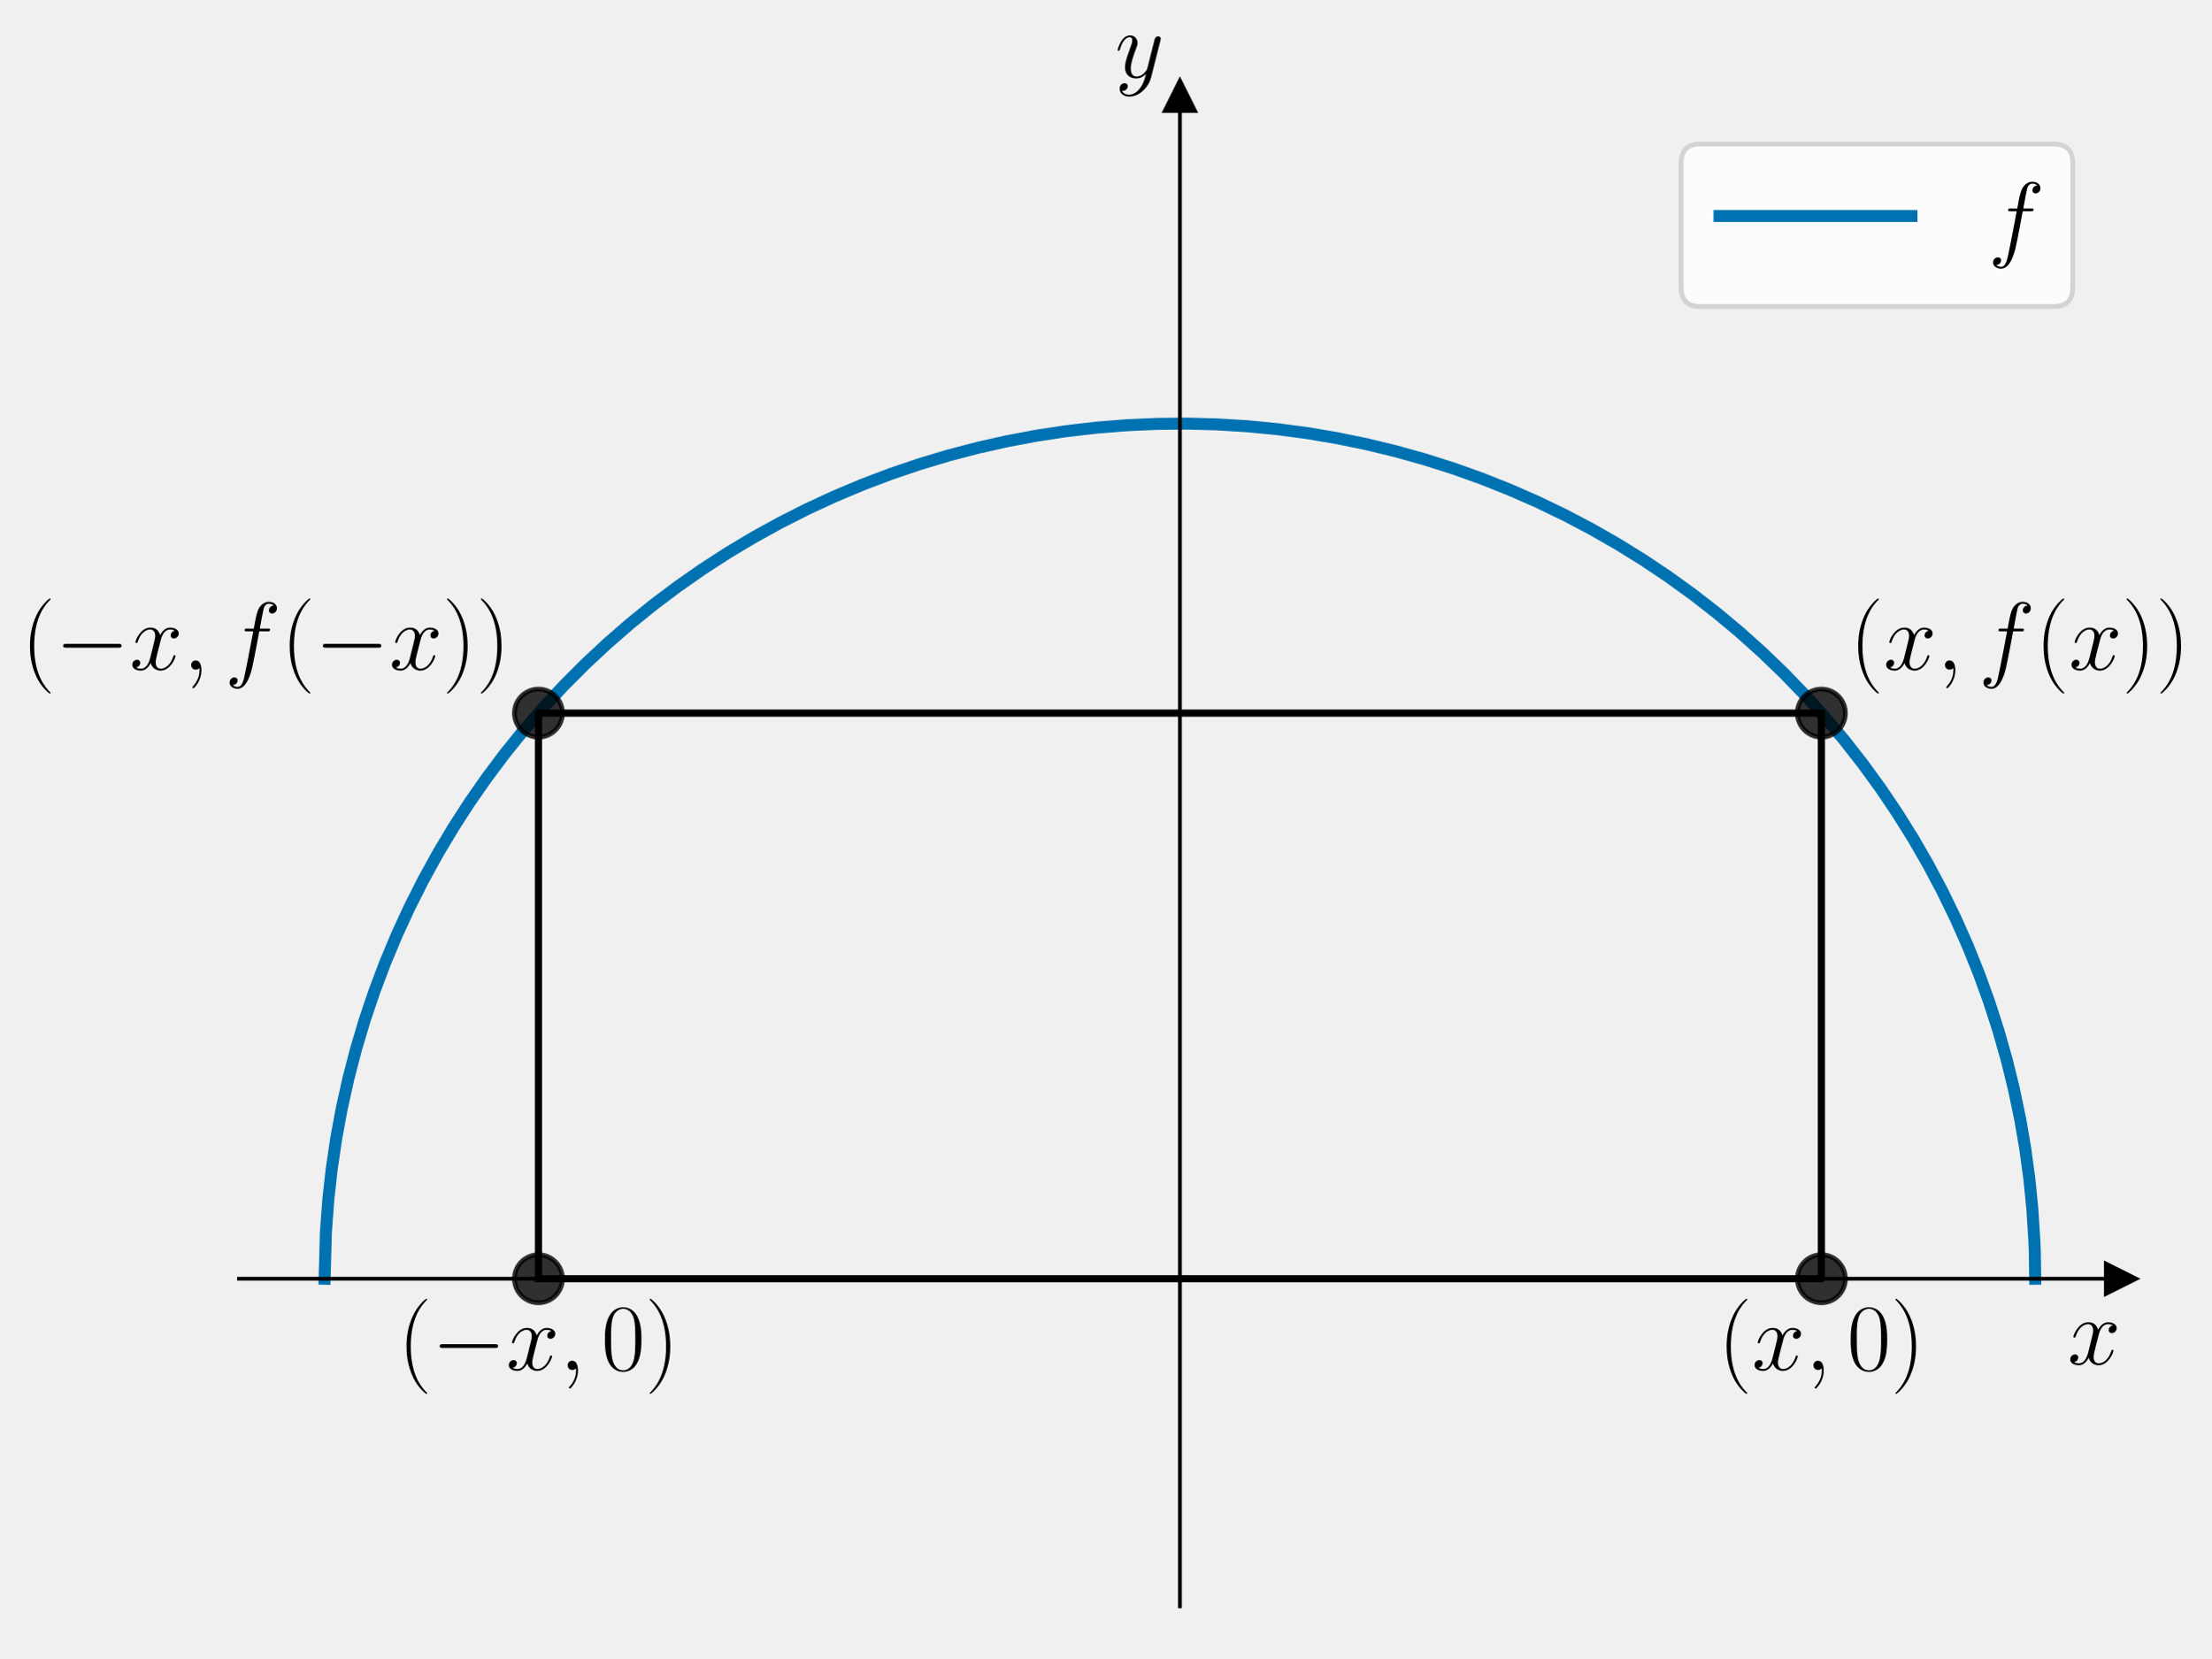
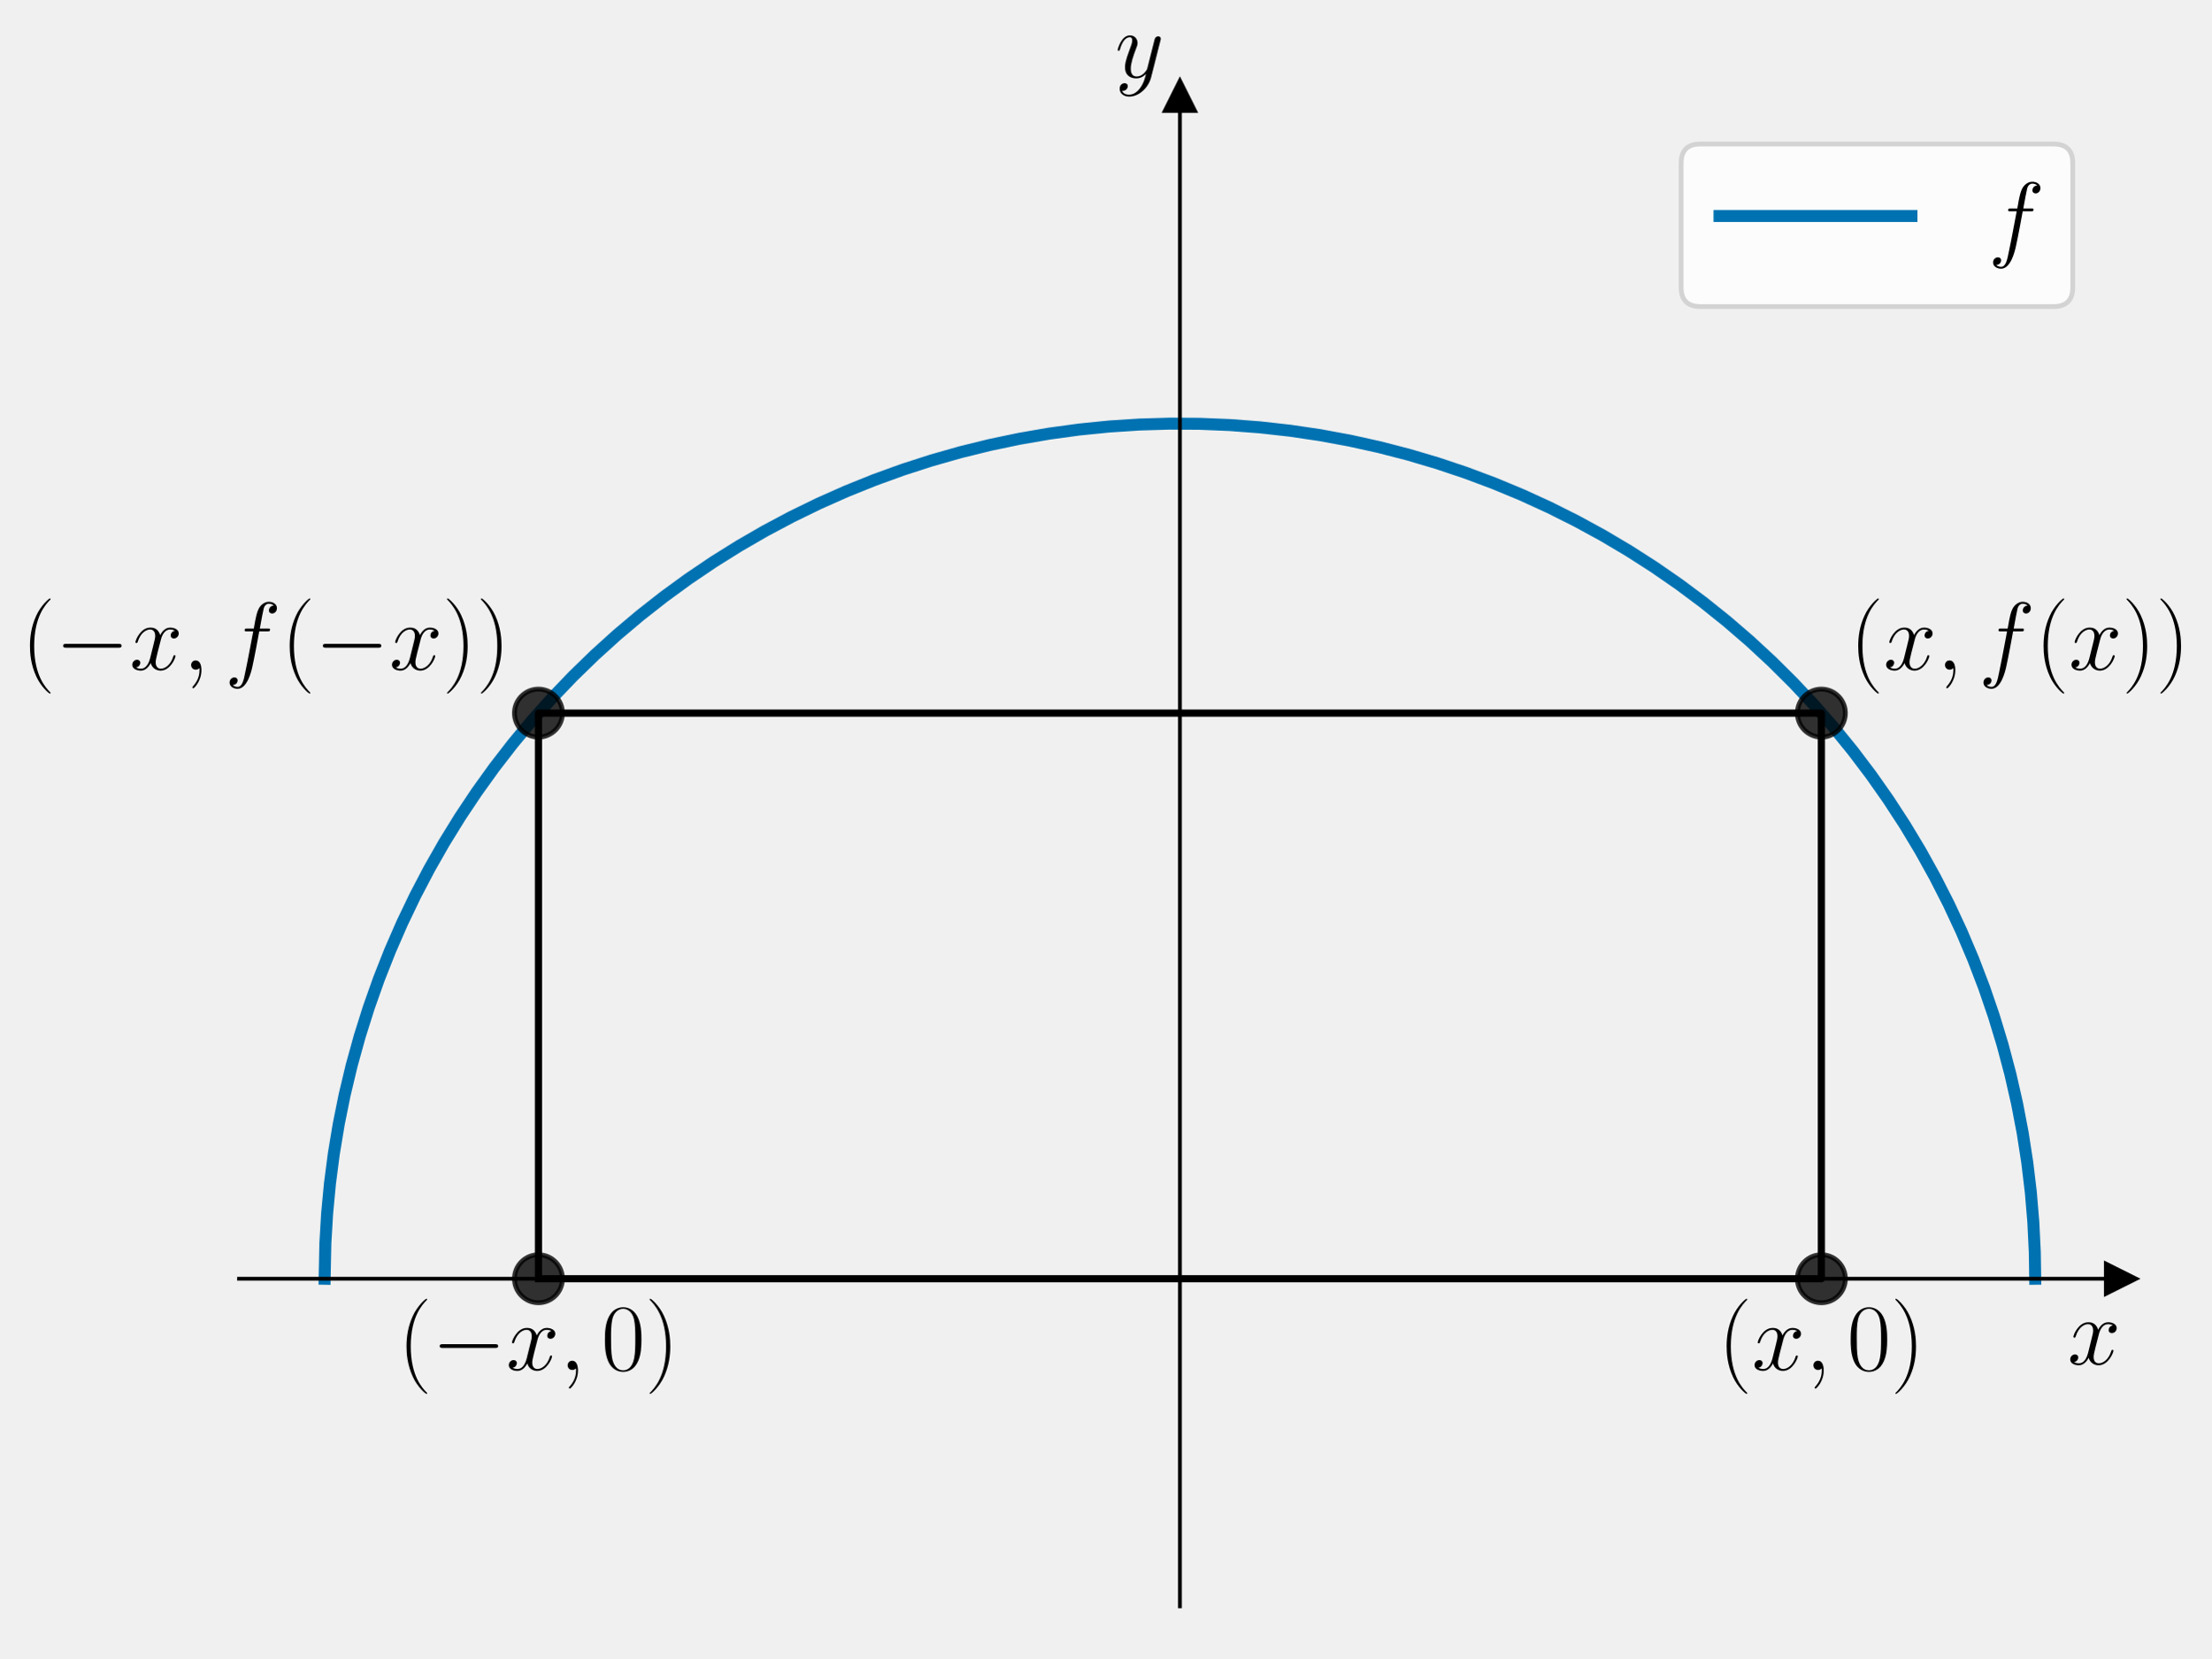
<svg xmlns="http://www.w3.org/2000/svg" xmlns:xlink="http://www.w3.org/1999/xlink" width="460.8pt" height="345.6pt" viewBox="0 0 460.8 345.6" version="1.1">
  <defs>
    <style type="text/css">*{stroke-linejoin: round; stroke-linecap: butt}</style>
  </defs>
  <g id="figure_1">
    <g id="patch_1">
      <path d="M 0 345.6  L 460.8 345.6  L 460.8 0  L 0 0  L 0 345.6  z " style="fill: none" />
    </g>
    <g id="axes_1">
      <g id="patch_2">
        <path d="M 49.825 334.8  L 441.97 334.8  L 441.97 20.016  L 49.825 20.016  L 49.825 334.8  z " style="fill: none" />
      </g>
      <g id="patch_3">
-         <path d="M 112.212 266.532  L 379.583 266.532  L 379.583 148.632  L 112.212 148.632  L 112.212 266.532  z " clip-path="url(#pa223473bda)" style="fill: none; opacity: 0" />
+         <path d="M 112.212 266.532  L 379.583 266.532  L 379.583 148.632  L 112.212 148.632  L 112.212 266.532  z " clip-path="url(#p724398d9e5)" style="fill: none; opacity: 0" />
      </g>
      <g id="matplotlib.axis_1">
        <g id="text_1">
          <g transform="translate(430.8831 284.369) scale(0.2 -0.2)">
            <defs>
              <path id="CMMI12-78" d="M 3034 2606  C 2829 2567 2752 2414 2752 2293  C 2752 2139 2874 2088 2963 2088  C 3155 2088 3290 2254 3290 2427  C 3290 2695 2982 2816 2714 2816  C 2323 2816 2106 2433 2048 2312  C 1901 2816 1504 2816 1389 2816  C 736 2816 390 1980 390 1839  C 390 1814 416 1782 461 1782  C 512 1782 525 1820 538 1846  C 755 2555 1184 2689 1370 2689  C 1658 2689 1715 2420 1715 2267  C 1715 2127 1677 1980 1600 1673  L 1382 798  C 1286 415 1101 64 762 64  C 730 64 570 64 435 147  C 666 192 717 383 717 460  C 717 588 621 664 499 664  C 346 664 179 530 179 326  C 179 57 480 -64 755 -64  C 1062 -64 1280 179 1414 441  C 1517 64 1837 -64 2074 -64  C 2726 -64 3072 773 3072 913  C 3072 945 3046 971 3008 971  C 2950 971 2944 939 2925 888  C 2752 326 2381 64 2093 64  C 1869 64 1747 230 1747 492  C 1747 632 1773 734 1875 1156  L 2099 2024  C 2195 2408 2413 2689 2707 2689  C 2720 2689 2899 2689 3034 2606  z " transform="scale(0.015625)" />
            </defs>
            <use xlink:href="#CMMI12-78" transform="scale(0.996264)" />
          </g>
        </g>
      </g>
      <g id="matplotlib.axis_2">
        <g id="text_2">
          <g transform="translate(232.3847 16.14068) scale(0.2 -0.2)">
            <defs>
              <path id="CMMI12-79" d="M 1683 -700  C 1510 -939 1261 -1152 947 -1152  C 870 -1152 563 -1152 467 -889  C 486 -895 518 -895 531 -895  C 723 -895 851 -729 851 -582  C 851 -435 730 -384 634 -384  C 531 -384 307 -458 307 -759  C 307 -1071 582 -1286 947 -1286  C 1587 -1286 2234 -700 2413 6  L 3040 2485  C 3046 2517 3059 2556 3059 2594  C 3059 2689 2982 2753 2886 2753  C 2829 2753 2694 2727 2643 2535  L 2170 658  C 2138 543 2138 530 2086 460  C 1958 281 1747 64 1440 64  C 1082 64 1050 415 1050 588  C 1050 952 1222 1443 1395 1903  C 1466 2088 1504 2178 1504 2305  C 1504 2574 1312 2816 998 2816  C 410 2816 173 1890 173 1839  C 173 1814 198 1782 243 1782  C 301 1782 307 1807 333 1897  C 486 2433 730 2689 979 2689  C 1037 2689 1146 2689 1146 2478  C 1146 2312 1075 2127 979 1884  C 666 1047 666 837 666 683  C 666 77 1101 -64 1421 -64  C 1606 -64 1837 -6 2061 230  L 2067 224  C 1971 -147 1907 -392 1683 -700  z " transform="scale(0.015625)" />
            </defs>
            <use xlink:href="#CMMI12-79" transform="scale(0.996264)" />
          </g>
        </g>
      </g>
      <g id="line2d_1">
        <defs>
-           <path id="ma442147498" d="M 3 0  L -3 -3  L -3 3  z " style="stroke: #000000; stroke-linejoin: miter" />
+           <path id="mf9eefee3ba" d="M 3 0  L -3 -3  L -3 3  z " style="stroke: #000000; stroke-linejoin: miter" />
        </defs>
        <g>
-           <use xlink:href="#ma442147498" x="441.97" y="266.532" style="stroke: #000000; stroke-linejoin: miter" />
+           <use xlink:href="#mf9eefee3ba" x="441.97" y="266.532" style="stroke: #000000; stroke-linejoin: miter" />
        </g>
      </g>
      <g id="line2d_2">
        <defs>
-           <path id="m35f38d28f4" d="M 0 -3  L -3 3  L 3 3  z " style="stroke: #000000; stroke-linejoin: miter" />
+           <path id="m4dd3a10d8f" d="M 0 -3  L -3 3  L 3 3  z " style="stroke: #000000; stroke-linejoin: miter" />
        </defs>
        <g>
-           <use xlink:href="#m35f38d28f4" x="245.897" y="20.016" style="stroke: #000000; stroke-linejoin: miter" />
+           <use xlink:href="#m4dd3a10d8f" x="245.897" y="20.016" style="stroke: #000000; stroke-linejoin: miter" />
        </g>
      </g>
      <g id="line2d_3">
-         <path d="M 67.65 266.532  L 67.911 256.886  L 68.433 249.838  L 69.13 243.61  L 70.087 237.154  L 71.219 231.04  L 72.612 224.766  L 74.179 218.73  L 76.007 212.592  L 78.01 206.65  L 80.273 200.648  L 82.711 194.822  L 85.322 189.151  L 88.195 183.453  L 91.242 177.91  L 94.463 172.511  L 97.858 167.251  L 101.428 162.126  L 105.171 157.132  L 109.089 152.271  L 113.18 147.543  L 117.446 142.95  L 121.886 138.495  L 126.5 134.182  L 131.288 130.015  L 136.163 126.066  L 141.212 122.264  L 146.349 118.673  L 151.659 115.233  L 157.057 112.002  L 162.541 108.976  L 168.2 106.11  L 173.946 103.452  L 179.778 101.001  L 185.698 98.758  L 191.618 96.75  L 197.625 94.945  L 203.719 93.347  L 209.9 91.957  L 216.081 90.796  L 222.262 89.858  L 228.53 89.132  L 234.798 88.63  L 241.066 88.35  L 247.334 88.29  L 253.602 88.451  L 259.87 88.833  L 266.138 89.437  L 272.406 90.267  L 278.587 91.308  L 284.768 92.574  L 290.862 94.049  L 296.956 95.754  L 302.963 97.666  L 308.883 99.783  L 314.715 102.105  L 320.461 104.629  L 326.12 107.357  L 331.691 110.29  L 337.176 113.429  L 342.486 116.723  L 347.71 120.222  L 352.846 123.934  L 357.808 127.794  L 362.596 131.797  L 367.297 136.017  L 371.824 140.379  L 376.177 144.879  L 380.356 149.514  L 384.36 154.281  L 388.278 159.294  L 391.934 164.329  L 395.417 169.495  L 398.725 174.793  L 401.859 180.228  L 404.819 185.808  L 407.604 191.545  L 410.129 197.248  L 412.48 203.108  L 414.569 208.894  L 416.484 214.837  L 418.225 220.976  L 419.705 226.996  L 421.011 233.254  L 422.056 239.32  L 422.926 245.723  L 423.536 251.805  L 423.971 258.655  L 424.058 260.962  L 424.145 266.532  L 424.145 266.532  " clip-path="url(#pa223473bda)" style="fill: none; stroke: #0072b2; stroke-width: 2.5; stroke-linecap: square" />
+         <path d="M 67.65 266.532  L 67.802 259.165  L 68.172 252.897  L 68.76 246.673  L 69.565 240.475  L 70.587 234.304  L 71.828 228.166  L 73.286 222.064  L 74.961 216.005  L 76.854 209.993  L 78.965 204.036  L 81.272 198.191  L 83.796 192.402  L 86.516 186.722  L 89.432 181.147  L 92.543 175.676  L 95.851 170.312  L 99.333 165.088  L 103.01 159.97  L 106.862 154.992  L 110.887 150.151  L 115.087 145.45  L 119.439 140.912  L 123.943 136.534  L 128.6 132.318  L 133.409 128.262  L 138.37 124.37  L 143.462 120.658  L 148.684 117.127  L 154.016 113.791  L 159.456 110.647  L 165.004 107.697  L 170.662 104.94  L 176.407 102.388  L 182.238 100.04  L 188.157 97.895  L 194.141 95.964  L 200.19 94.244  L 206.305 92.737  L 212.463 91.448  L 218.665 90.377  L 224.91 89.524  L 231.177 88.893  L 237.465 88.484  L 243.754 88.297  L 250.043 88.333  L 256.331 88.59  L 262.598 89.068  L 268.843 89.767  L 275.067 90.687  L 281.247 91.825  L 287.383 93.179  L 293.476 94.752  L 299.503 96.536  L 305.466 98.532  L 311.363 100.741  L 317.173 103.155  L 322.896 105.773  L 328.531 108.596  L 334.058 111.613  L 339.477 114.825  L 344.764 118.216  L 349.943 121.802  L 354.992 125.569  L 359.909 129.516  L 364.675 133.625  L 369.288 137.897  L 373.749 142.329  L 378.057 146.924  L 382.192 151.658  L 386.152 156.528  L 389.938 161.535  L 393.55 166.678  L 396.989 171.961  L 400.231 177.35  L 403.277 182.843  L 406.128 188.439  L 408.783 194.139  L 411.241 199.947  L 413.483 205.808  L 415.528 211.781  L 417.356 217.806  L 418.966 223.877  L 420.359 229.988  L 421.534 236.134  L 422.491 242.308  L 423.231 248.505  L 423.753 254.722  L 424.058 260.962  L 424.145 266.532  L 424.145 266.532  " clip-path="url(#p724398d9e5)" style="fill: none; stroke: #0072b2; stroke-width: 2.5; stroke-linecap: square" />
      </g>
      <g id="line2d_4">
-         <path d="M 112.212 266.532  L 379.583 266.532  L 379.583 148.632  L 112.212 148.632  L 112.212 266.532  " clip-path="url(#pa223473bda)" style="fill: none; stroke: #000000; stroke-width: 1.5; stroke-linecap: square" />
+         <path d="M 112.212 266.532  L 379.583 266.532  L 379.583 148.632  L 112.212 148.632  L 112.212 266.532  " clip-path="url(#p724398d9e5)" style="fill: none; stroke: #000000; stroke-width: 1.5; stroke-linecap: square" />
      </g>
      <g id="line2d_5">
        <defs>
-           <path id="m6aeaf19f8e" d="M 0 5  C 1.326 5 2.598 4.473 3.536 3.536  C 4.473 2.598 5 1.326 5 0  C 5 -1.326 4.473 -2.598 3.536 -3.536  C 2.598 -4.473 1.326 -5 0 -5  C -1.326 -5 -2.598 -4.473 -3.536 -3.536  C -4.473 -2.598 -5 -1.326 -5 0  C -5 1.326 -4.473 2.598 -3.536 3.536  C -2.598 4.473 -1.326 5 0 5  z " style="stroke: #000000; stroke-opacity: 0.8" />
+           <path id="m055d52d6a6" d="M 0 5  C 1.326 5 2.598 4.473 3.536 3.536  C 4.473 2.598 5 1.326 5 0  C 5 -1.326 4.473 -2.598 3.536 -3.536  C 2.598 -4.473 1.326 -5 0 -5  C -1.326 -5 -2.598 -4.473 -3.536 -3.536  C -4.473 -2.598 -5 -1.326 -5 0  C -5 1.326 -4.473 2.598 -3.536 3.536  C -2.598 4.473 -1.326 5 0 5  z " style="stroke: #000000; stroke-opacity: 0.8" />
        </defs>
-         <g clip-path="url(#pa223473bda)">
-           <use xlink:href="#m6aeaf19f8e" x="112.212" y="266.532" style="fill-opacity: 0.8; stroke: #000000; stroke-opacity: 0.8" />
+         <g clip-path="url(#p724398d9e5)">
+           <use xlink:href="#m055d52d6a6" x="112.212" y="266.532" style="fill-opacity: 0.8; stroke: #000000; stroke-opacity: 0.8" />
        </g>
      </g>
      <g id="line2d_6">
-         <g clip-path="url(#pa223473bda)">
-           <use xlink:href="#m6aeaf19f8e" x="379.583" y="266.532" style="fill-opacity: 0.8; stroke: #000000; stroke-opacity: 0.8" />
+         <g clip-path="url(#p724398d9e5)">
+           <use xlink:href="#m055d52d6a6" x="379.583" y="266.532" style="fill-opacity: 0.8; stroke: #000000; stroke-opacity: 0.8" />
        </g>
      </g>
      <g id="line2d_7">
-         <g clip-path="url(#pa223473bda)">
-           <use xlink:href="#m6aeaf19f8e" x="379.583" y="148.632" style="fill-opacity: 0.8; stroke: #000000; stroke-opacity: 0.8" />
+         <g clip-path="url(#p724398d9e5)">
+           <use xlink:href="#m055d52d6a6" x="379.583" y="148.632" style="fill-opacity: 0.8; stroke: #000000; stroke-opacity: 0.8" />
        </g>
      </g>
      <g id="line2d_8">
-         <g clip-path="url(#pa223473bda)">
-           <use xlink:href="#m6aeaf19f8e" x="112.212" y="148.632" style="fill-opacity: 0.8; stroke: #000000; stroke-opacity: 0.8" />
+         <g clip-path="url(#p724398d9e5)">
+           <use xlink:href="#m055d52d6a6" x="112.212" y="148.632" style="fill-opacity: 0.8; stroke: #000000; stroke-opacity: 0.8" />
        </g>
      </g>
      <g id="patch_4">
        <path d="M 245.897 334.8  L 245.897 20.016  " style="fill: none; stroke: #000000; stroke-width: 0.8; stroke-linejoin: miter; stroke-linecap: square" />
      </g>
      <g id="patch_5">
        <path d="M 441.97 334.8  L 441.97 20.016  " style="fill: none" />
      </g>
      <g id="patch_6">
        <path d="M 49.825 266.532  L 441.97 266.532  " style="fill: none; stroke: #000000; stroke-width: 0.8; stroke-linejoin: miter; stroke-linecap: square" />
      </g>
      <g id="patch_7">
        <path d="M 49.825 20.016  L 441.97 20.016  " style="fill: none" />
      </g>
      <g id="text_3">
        <g transform="translate(82.92427 285.5481) scale(0.2 -0.2)">
          <defs>
            <path id="CMR17-28" d="M 1958 -1561  C 1958 -1555 1958 -1542 1939 -1523  C 1645 -1224 858 -407 858 1581  C 858 3569 1632 4379 1946 4697  C 1946 4704 1958 4717 1958 4736  C 1958 4755 1939 4768 1914 4768  C 1843 4768 1299 4296 986 3594  C 666 2887 576 2199 576 1588  C 576 1128 621 351 1005 -471  C 1312 -1135 1837 -1600 1914 -1600  C 1946 -1600 1958 -1587 1958 -1561  z " transform="scale(0.015625)" />
            <path id="CMSY10-0" d="M 4218 1472  C 4326 1472 4442 1472 4442 1600  C 4442 1728 4326 1728 4218 1728  L 755 1728  C 646 1728 531 1728 531 1600  C 531 1472 646 1472 755 1472  L 4218 1472  z " transform="scale(0.015625)" />
            <path id="CMMI12-3b" d="M 1248 -31  C 1248 343 1126 619 864 619  C 659 619 557 453 557 313  C 557 172 653 0 870 0  C 954 0 1024 26 1082 83  C 1094 96 1101 96 1107 96  C 1120 96 1120 5 1120 -27  C 1120 -240 1082 -659 710 -1080  C 640 -1157 640 -1170 640 -1183  C 640 -1216 672 -1248 704 -1248  C 755 -1248 1248 -771 1248 -31  z " transform="scale(0.015625)" />
            <path id="CMR17-30" d="M 2688 2025  C 2688 2416 2682 3080 2413 3591  C 2176 4039 1798 4198 1466 4198  C 1158 4198 768 4058 525 3597  C 269 3118 243 2524 243 2025  C 243 1661 250 1106 448 619  C 723 -39 1216 -128 1466 -128  C 1760 -128 2208 -7 2470 600  C 2662 1042 2688 1559 2688 2025  z M 1466 -26  C 1056 -26 813 325 723 812  C 653 1188 653 1738 653 2096  C 653 2588 653 2997 736 3387  C 858 3929 1216 4096 1466 4096  C 1728 4096 2067 3923 2189 3400  C 2272 3036 2278 2607 2278 2096  C 2278 1680 2278 1169 2202 792  C 2067 95 1690 -26 1466 -26  z " transform="scale(0.015625)" />
            <path id="CMR17-29" d="M 1683 1581  C 1683 2040 1638 2817 1254 3639  C 947 4303 422 4768 346 4768  C 326 4768 301 4761 301 4729  C 301 4717 307 4710 314 4697  C 621 4378 1402 3568 1402 1584  C 1402 -407 627 -1217 314 -1537  C 307 -1549 301 -1556 301 -1568  C 301 -1600 326 -1600 346 -1600  C 416 -1600 960 -1128 1274 -426  C 1594 281 1683 969 1683 1581  z " transform="scale(0.015625)" />
          </defs>
          <use xlink:href="#CMR17-28" transform="scale(0.996264)" />
          <use xlink:href="#CMSY10-0" transform="translate(35.28077 0) scale(0.996264)" />
          <use xlink:href="#CMMI12-78" transform="translate(112.7682 0) scale(0.996264)" />
          <use xlink:href="#CMMI12-3b" transform="translate(168.2023 0) scale(0.996264)" />
          <use xlink:href="#CMR17-30" transform="translate(211.9039 0) scale(0.996264)" />
          <use xlink:href="#CMR17-29" transform="translate(257.5944 0) scale(0.996264)" />
        </g>
      </g>
      <g id="text_4">
        <g transform="translate(358.0445 285.5481) scale(0.2 -0.2)">
          <use xlink:href="#CMR17-28" transform="scale(0.996264)" />
          <use xlink:href="#CMMI12-78" transform="translate(35.28077 0) scale(0.996264)" />
          <use xlink:href="#CMMI12-3b" transform="translate(90.71483 0) scale(0.996264)" />
          <use xlink:href="#CMR17-30" transform="translate(134.4164 0) scale(0.996264)" />
          <use xlink:href="#CMR17-29" transform="translate(180.1069 0) scale(0.996264)" />
        </g>
      </g>
      <g id="text_5">
        <g transform="translate(385.4654 139.5775) scale(0.2 -0.2)">
          <defs>
            <path id="CMMI12-66" d="M 2854 2566  C 2982 2566 3034 2566 3034 2688  C 3034 2752 2982 2752 2867 2752  L 2349 2752  C 2470 3429 2560 3897 2611 4107  C 2650 4265 2784 4416 2950 4416  C 3085 4416 3219 4358 3283 4298  C 3034 4272 2957 4082 2957 3969  C 2957 3837 3053 3759 3174 3759  C 3302 3759 3494 3870 3494 4119  C 3494 4393 3226 4544 2944 4544  C 2669 4544 2400 4334 2272 4078  C 2157 3848 2093 3611 1946 2752  L 1517 2752  C 1395 2752 1331 2752 1331 2637  C 1331 2566 1370 2566 1498 2566  L 1907 2566  C 1792 1976 1530 542 1382 -137  C 1274 -689 1178 -1152 858 -1152  C 838 -1152 653 -1152 538 -1031  C 864 -1005 864 -726 864 -720  C 864 -593 768 -517 646 -517  C 518 -517 326 -625 326 -867  C 326 -1140 608 -1280 858 -1280  C 1510 -1280 1779 -118 1850 199  C 1965 688 2278 2376 2310 2566  L 2854 2566  z " transform="scale(0.015625)" />
          </defs>
          <use xlink:href="#CMR17-28" transform="scale(0.996264)" />
          <use xlink:href="#CMMI12-78" transform="translate(35.28077 0) scale(0.996264)" />
          <use xlink:href="#CMMI12-3b" transform="translate(90.71483 0) scale(0.996264)" />
          <use xlink:href="#CMMI12-66" transform="translate(134.4164 0) scale(0.996264)" />
          <use xlink:href="#CMR17-28" transform="translate(193.1367 0) scale(0.996264)" />
          <use xlink:href="#CMMI12-78" transform="translate(228.4175 0) scale(0.996264)" />
          <use xlink:href="#CMR17-29" transform="translate(283.8515 0) scale(0.996264)" />
          <use xlink:href="#CMR17-29" transform="translate(319.1323 0) scale(0.996264)" />
        </g>
      </g>
      <g id="text_6">
        <g transform="translate(4.452046 139.5775) scale(0.2 -0.2)">
          <use xlink:href="#CMR17-28" transform="scale(0.996264)" />
          <use xlink:href="#CMSY10-0" transform="translate(35.28077 0) scale(0.996264)" />
          <use xlink:href="#CMMI12-78" transform="translate(112.7682 0) scale(0.996264)" />
          <use xlink:href="#CMMI12-3b" transform="translate(168.2023 0) scale(0.996264)" />
          <use xlink:href="#CMMI12-66" transform="translate(211.9039 0) scale(0.996264)" />
          <use xlink:href="#CMR17-28" transform="translate(270.6242 0) scale(0.996264)" />
          <use xlink:href="#CMSY10-0" transform="translate(305.9049 0) scale(0.996264)" />
          <use xlink:href="#CMMI12-78" transform="translate(383.3924 0) scale(0.996264)" />
          <use xlink:href="#CMR17-29" transform="translate(438.8265 0) scale(0.996264)" />
          <use xlink:href="#CMR17-29" transform="translate(474.1072 0) scale(0.996264)" />
        </g>
      </g>
      <g id="legend_1">
        <g id="patch_8">
          <path d="M 354.353 63.892  L 427.97 63.892  Q 431.97 63.892 431.97 59.892  L 431.97 34.016  Q 431.97 30.016 427.97 30.016  L 354.353 30.016  Q 350.353 30.016 350.353 34.016  L 350.353 59.892  Q 350.353 63.892 354.353 63.892  z " style="fill: #ffffff; opacity: 0.8; stroke: #cccccc; stroke-linejoin: miter" />
        </g>
        <g id="line2d_9">
          <path d="M 358.353 45.016  L 378.353 45.016  L 398.353 45.016  " style="fill: none; stroke: #0072b2; stroke-width: 2.5; stroke-linecap: square" />
        </g>
        <g id="text_7">
          <g transform="translate(414.3532 52.01631) scale(0.2 -0.2)">
            <use xlink:href="#CMMI12-66" transform="scale(0.996264)" />
          </g>
        </g>
      </g>
    </g>
  </g>
  <defs>
-     <clipPath id="pa223473bda">
+     <clipPath id="p724398d9e5">
      <rect x="49.825" y="20.016" width="392.145" height="314.784" />
    </clipPath>
  </defs>
</svg>
